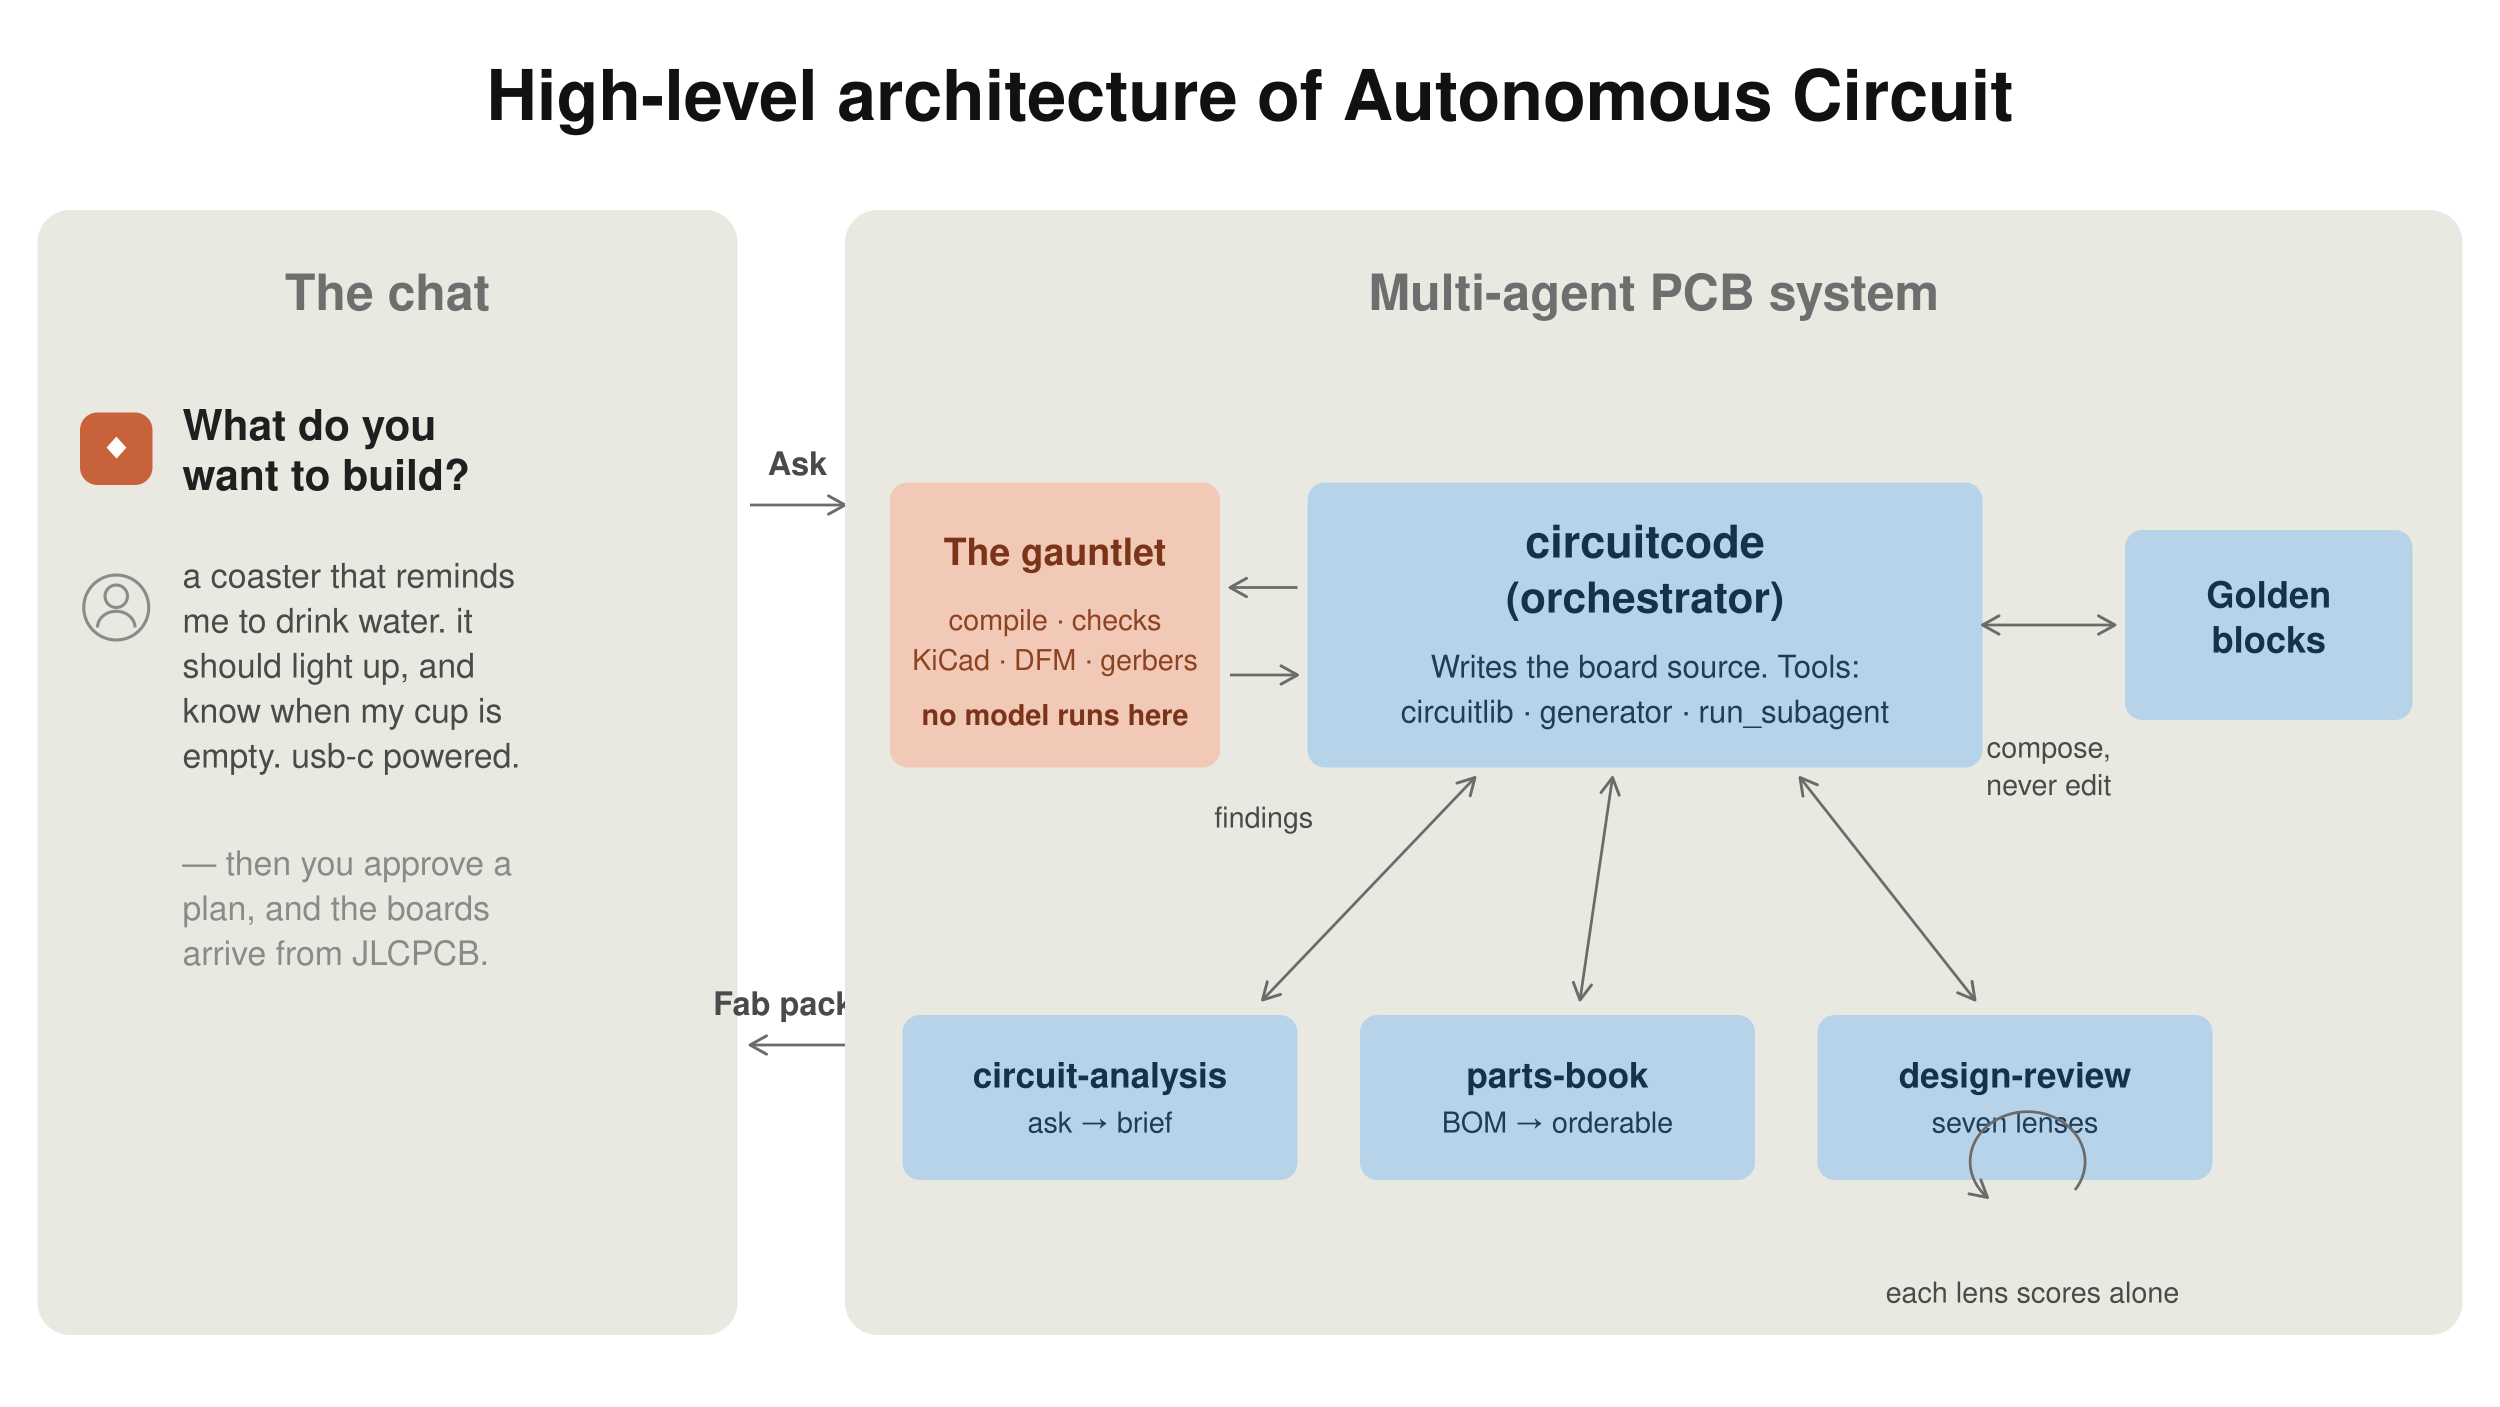
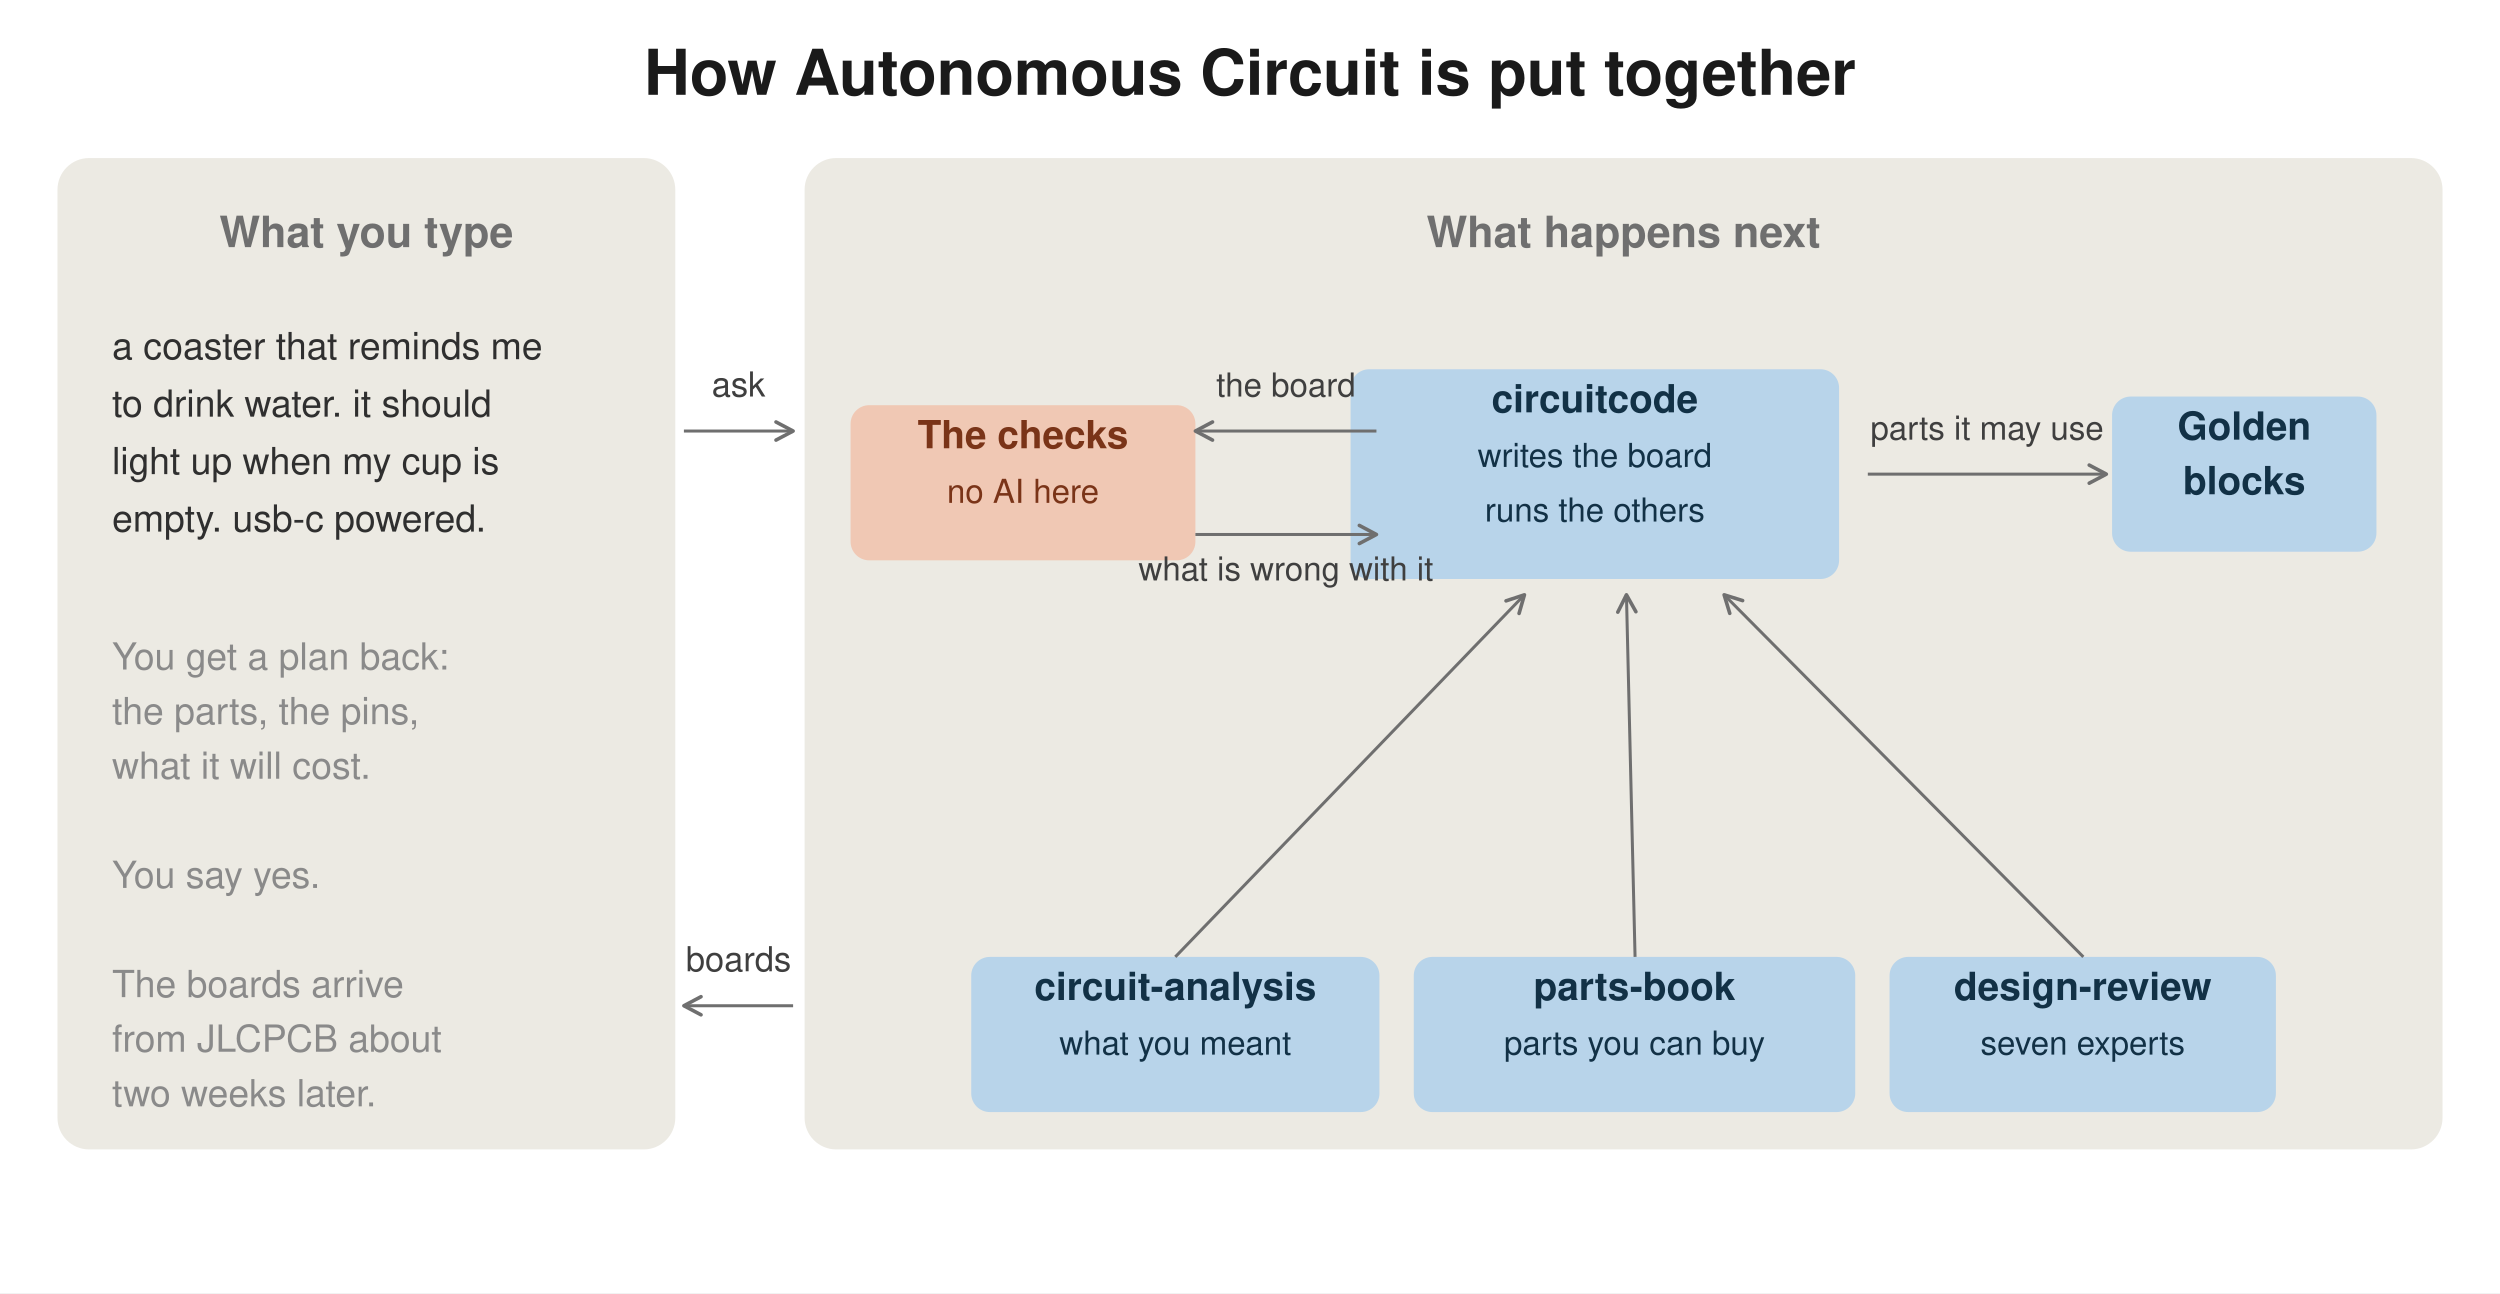
- <svg xmlns="http://www.w3.org/2000/svg" viewBox="0 0 2000 1125" width="2000" height="1125" font-family="Poppins, Avenir Next, Segoe UI, Helvetica, Arial, sans-serif">
+ <svg xmlns="http://www.w3.org/2000/svg" viewBox="0 0 1740 900" width="1740" height="900" font-family="Poppins, Avenir Next, Segoe UI, Helvetica, Arial, sans-serif">
  <defs>
-     <marker id="a" viewBox="0 0 12 12" refX="10" refY="6" markerWidth="8" markerHeight="8" orient="auto-start-reverse">
-       <path d="M 1 1 L 10 6 L 1 11" fill="none" stroke="#6b6b6b" stroke-width="1.6" stroke-linecap="round" stroke-linejoin="round" />
+     <marker id="arw" viewBox="0 0 12 12" refX="10" refY="6" markerWidth="8" markerHeight="8" orient="auto-start-reverse">
+       <path d="M 1.5 1.5 L 10 6 L 1.5 10.5" fill="none" stroke="#6f6f6f" stroke-width="1.8" stroke-linecap="round" stroke-linejoin="round" />
    </marker>
  </defs>
-   <rect width="2000" height="1125" fill="#ffffff" />
-   <text x="1000" y="96" text-anchor="middle" font-size="56" font-weight="700" fill="#111111">High-level architecture of Autonomous Circuit</text>
-   <rect x="30" y="168" width="560" height="900" rx="26" fill="#eae9e1" />
-   <text x="310" y="248" text-anchor="middle" font-size="40" font-weight="700" fill="#6e6e6e">The chat</text>
-   <rect x="64" y="330" width="58" height="58" rx="14" fill="#c8623a" />
-   <text x="93" y="368" text-anchor="middle" font-size="30" font-weight="700" fill="#ffffff">◆</text>
-   <text x="146" y="352" font-size="34" font-weight="700" fill="#1f1f1f">What do you</text>
-   <text x="146" y="392" font-size="34" font-weight="700" fill="#1f1f1f">want to build?</text>
-   <circle cx="93" cy="486" r="26" fill="none" stroke="#8b8b8b" stroke-width="2.5" />
-   <circle cx="93" cy="477" r="9" fill="none" stroke="#8b8b8b" stroke-width="2.5" />
-   <path d="M 78 502 a 15 13 0 0 1 30 0" fill="none" stroke="#8b8b8b" stroke-width="2.5" />
-   <text x="146" y="470" font-size="27" fill="#4a4a4a">a coaster that reminds</text>
-   <text x="146" y="506" font-size="27" fill="#4a4a4a">me to drink water. it</text>
-   <text x="146" y="542" font-size="27" fill="#4a4a4a">should light up, and</text>
-   <text x="146" y="578" font-size="27" fill="#4a4a4a">know when my cup is</text>
-   <text x="146" y="614" font-size="27" fill="#4a4a4a">empty. usb-c powered.</text>
-   <text x="146" y="700" font-size="27" fill="#8a8a8a">— then you approve a</text>
-   <text x="146" y="736" font-size="27" fill="#8a8a8a">plan, and the boards</text>
-   <text x="146" y="772" font-size="27" fill="#8a8a8a">arrive from JLCPCB.</text>
-   <line x1="600" y1="404" x2="676" y2="404" stroke="#6b6b6b" stroke-width="2.2" marker-end="url(#a)" />
-   <text x="638" y="380" text-anchor="middle" font-size="26" font-weight="600" fill="#4a4a4a">Ask</text>
-   <line x1="676" y1="836" x2="600" y2="836" stroke="#6b6b6b" stroke-width="2.2" marker-end="url(#a)" />
-   <text x="638" y="812" text-anchor="middle" font-size="26" font-weight="600" fill="#4a4a4a">Fab packet</text>
-   <rect x="676" y="168" width="1294" height="900" rx="26" fill="#eae9e1" />
-   <text x="1323" y="248" text-anchor="middle" font-size="40" font-weight="700" fill="#6e6e6e">Multi-agent PCB system</text>
-   <rect x="1046" y="386" width="540" height="228" rx="14" fill="#b6d3ea" />
-   <text x="1316" y="446" text-anchor="middle" font-size="36" font-weight="700" fill="#16324a">circuitcode</text>
-   <text x="1316" y="490" text-anchor="middle" font-size="34" font-weight="700" fill="#16324a">(orchestrator)</text>
-   <text x="1316" y="542" text-anchor="middle" font-size="25" fill="#1d3d59">Writes the board source. Tools:</text>
-   <text x="1316" y="578" text-anchor="middle" font-size="25" fill="#1d3d59">circuitlib · generator · run_subagent</text>
-   <rect x="1700" y="424" width="230" height="152" rx="14" fill="#b6d3ea" />
-   <text x="1815" y="486" text-anchor="middle" font-size="29" font-weight="700" fill="#16324a">Golden</text>
-   <text x="1815" y="522" text-anchor="middle" font-size="29" font-weight="700" fill="#16324a">blocks</text>
-   <line x1="1586" y1="500" x2="1692" y2="500" stroke="#6b6b6b" stroke-width="2.2" marker-end="url(#a)" marker-start="url(#a)" />
-   <text x="1639" y="606" text-anchor="middle" font-size="23" fill="#4a4a4a">compose,</text>
-   <text x="1639" y="636" text-anchor="middle" font-size="23" fill="#4a4a4a">never edit</text>
-   <rect x="712" y="386" width="264" height="228" rx="14" fill="#f2c9b6" />
-   <text x="844" y="452" text-anchor="middle" font-size="30" font-weight="700" fill="#7a3418">The gauntlet</text>
-   <text x="844" y="504" text-anchor="middle" font-size="23" fill="#8c4322">compile · checks</text>
-   <text x="844" y="536" text-anchor="middle" font-size="23" fill="#8c4322">KiCad · DFM · gerbers</text>
-   <text x="844" y="580" text-anchor="middle" font-size="23" font-weight="700" fill="#7a3418">no model runs here</text>
-   <line x1="1038" y1="470" x2="984" y2="470" stroke="#6b6b6b" stroke-width="2.2" marker-end="url(#a)" />
-   <line x1="984" y1="540" x2="1038" y2="540" stroke="#6b6b6b" stroke-width="2.2" marker-end="url(#a)" />
-   <text x="1011" y="662" text-anchor="middle" font-size="23" fill="#4a4a4a">findings</text>
-   <rect x="722" y="812" width="316" height="132" rx="14" fill="#b6d3ea" />
-   <text x="880" y="870" text-anchor="middle" font-size="28" font-weight="700" fill="#16324a">circuit-analysis</text>
-   <text x="880" y="906" text-anchor="middle" font-size="23" fill="#1d3d59">ask → brief</text>
-   <rect x="1088" y="812" width="316" height="132" rx="14" fill="#b6d3ea" />
-   <text x="1246" y="870" text-anchor="middle" font-size="28" font-weight="700" fill="#16324a">parts-book</text>
-   <text x="1246" y="906" text-anchor="middle" font-size="23" fill="#1d3d59">BOM → orderable</text>
-   <rect x="1454" y="812" width="316" height="132" rx="14" fill="#b6d3ea" />
-   <text x="1612" y="870" text-anchor="middle" font-size="28" font-weight="700" fill="#16324a">design-review</text>
-   <text x="1612" y="906" text-anchor="middle" font-size="23" fill="#1d3d59">seven lenses</text>
-   <path d="M 1180 622 L 1010 800" fill="none" stroke="#6b6b6b" stroke-width="2.2" marker-end="url(#a)" marker-start="url(#a)" />
-   <path d="M 1290 622 L 1264 800" fill="none" stroke="#6b6b6b" stroke-width="2.2" marker-end="url(#a)" marker-start="url(#a)" />
-   <path d="M 1440 622 L 1580 800" fill="none" stroke="#6b6b6b" stroke-width="2.2" marker-end="url(#a)" marker-start="url(#a)" />
-   <path d="M 1660 952 a 46 40 0 1 0 -70 6" fill="none" stroke="#6b6b6b" stroke-width="2.2" marker-end="url(#a)" />
-   <text x="1626" y="1042" text-anchor="middle" font-size="23" fill="#4a4a4a">each lens scores alone</text>
+   <rect width="1740" height="900" fill="#ffffff" />
+   <text x="870" y="66" font-size="44" fill="#1a1a1a" text-anchor="middle" font-weight="700">How Autonomous Circuit is put together</text>
+   <rect x="40" y="110" width="430" height="690" rx="22" fill="#eceae3" />
+   <text x="255" y="172" font-size="30" fill="#6f6f6f" text-anchor="middle" font-weight="700">What you type</text>
+   <text x="78" y="250" font-size="26" fill="#2f2f2f" text-anchor="start">a coaster that reminds me</text>
+   <text x="78" y="290" font-size="26" fill="#2f2f2f" text-anchor="start">to drink water. it should</text>
+   <text x="78" y="330" font-size="26" fill="#2f2f2f" text-anchor="start">light up when my cup is</text>
+   <text x="78" y="370" font-size="26" fill="#2f2f2f" text-anchor="start">empty. usb-c powered.</text>
+   <text x="78" y="466" font-size="26" fill="#8a8a8a" text-anchor="start">You get a plan back:</text>
+   <text x="78" y="504" font-size="26" fill="#8a8a8a" text-anchor="start">the parts, the pins,</text>
+   <text x="78" y="542" font-size="26" fill="#8a8a8a" text-anchor="start">what it will cost.</text>
+   <text x="78" y="618" font-size="26" fill="#8a8a8a" text-anchor="start">You say yes.</text>
+   <text x="78" y="694" font-size="26" fill="#8a8a8a" text-anchor="start">The boards arrive</text>
+   <text x="78" y="732" font-size="26" fill="#8a8a8a" text-anchor="start">from JLCPCB about</text>
+   <text x="78" y="770" font-size="26" fill="#8a8a8a" text-anchor="start">two weeks later.</text>
+   <rect x="560" y="110" width="1140" height="690" rx="22" fill="#eceae3" />
+   <text x="1130" y="172" font-size="30" fill="#6f6f6f" text-anchor="middle" font-weight="700">What happens next</text>
+   <line x1="476" y1="300" x2="552" y2="300" stroke="#6f6f6f" stroke-width="2.1" marker-end="url(#arw)" />
+   <text x="514" y="276" font-size="24" fill="#3f3f3f" text-anchor="middle">ask</text>
+   <line x1="552" y1="700" x2="476" y2="700" stroke="#6f6f6f" stroke-width="2.1" marker-end="url(#arw)" />
+   <text x="514" y="676" font-size="24" fill="#3f3f3f" text-anchor="middle">boards</text>
+   <rect x="940.0" y="257.0" width="340" height="146" rx="13" fill="#b8d4ea" />
+   <text x="1110" y="287.0" font-size="27" fill="#123146" text-anchor="middle" font-weight="700">circuitcode</text>
+   <text x="1110" y="325.0" font-size="23" fill="#123146" text-anchor="middle">writes the board</text>
+   <text x="1110" y="363.0" font-size="23" fill="#123146" text-anchor="middle">runs the others</text>
+   <rect x="1470.0" y="276.0" width="184" height="108" rx="13" fill="#b8d4ea" />
+   <text x="1562" y="306.0" font-size="27" fill="#123146" text-anchor="middle" font-weight="700">Golden</text>
+   <text x="1562" y="344.0" font-size="27" fill="#123146" text-anchor="middle" font-weight="700">blocks</text>
+   <line x1="1300" y1="330" x2="1466" y2="330" stroke="#6f6f6f" stroke-width="2.1" marker-end="url(#arw)" />
+   <text x="1383" y="306" font-size="23" fill="#3f3f3f" text-anchor="middle">parts it may use</text>
+   <rect x="592.0" y="282.0" width="240" height="108" rx="13" fill="#f0c8b4" />
+   <text x="712" y="312.0" font-size="27" fill="#7a3418" text-anchor="middle" font-weight="700">The checks</text>
+   <text x="712" y="350.0" font-size="23" fill="#7a3418" text-anchor="middle">no AI here</text>
+   <line x1="958" y1="300" x2="832" y2="300" stroke="#6f6f6f" stroke-width="2.1" marker-end="url(#arw)" />
+   <text x="895" y="276" font-size="23" fill="#3f3f3f" text-anchor="middle">the board</text>
+   <line x1="832" y1="372" x2="958" y2="372" stroke="#6f6f6f" stroke-width="2.1" marker-end="url(#arw)" />
+   <text x="895" y="404" font-size="23" fill="#3f3f3f" text-anchor="middle">what is wrong with it</text>
+   <rect x="675.971" y="666.0" width="284.127" height="108" rx="13" fill="#b8d4ea" />
+   <text x="818.035" y="696.0" font-size="27" fill="#123146" text-anchor="middle" font-weight="700">circuit-analysis</text>
+   <text x="818.035" y="734.0" font-size="23" fill="#123146" text-anchor="middle">what you meant</text>
+   <path d="M 818 666 L 1061 414" fill="none" stroke="#6f6f6f" stroke-width="2.1" marker-end="url(#arw)" />
+   <rect x="983.986" y="666.0" width="307.263" height="108" rx="13" fill="#b8d4ea" />
+   <text x="1137.618" y="696.0" font-size="27" fill="#123146" text-anchor="middle" font-weight="700">parts-book</text>
+   <text x="1137.618" y="734.0" font-size="23" fill="#123146" text-anchor="middle">parts you can buy</text>
+   <path d="M 1138 666 L 1132 414" fill="none" stroke="#6f6f6f" stroke-width="2.1" marker-end="url(#arw)" />
+   <rect x="1315.138" y="666.0" width="268.891" height="108" rx="13" fill="#b8d4ea" />
+   <text x="1449.583" y="696.0" font-size="27" fill="#123146" text-anchor="middle" font-weight="700">design-review</text>
+   <text x="1449.583" y="734.0" font-size="23" fill="#123146" text-anchor="middle">seven experts</text>
+   <path d="M 1450 666 L 1200 414" fill="none" stroke="#6f6f6f" stroke-width="2.1" marker-end="url(#arw)" />
</svg>
